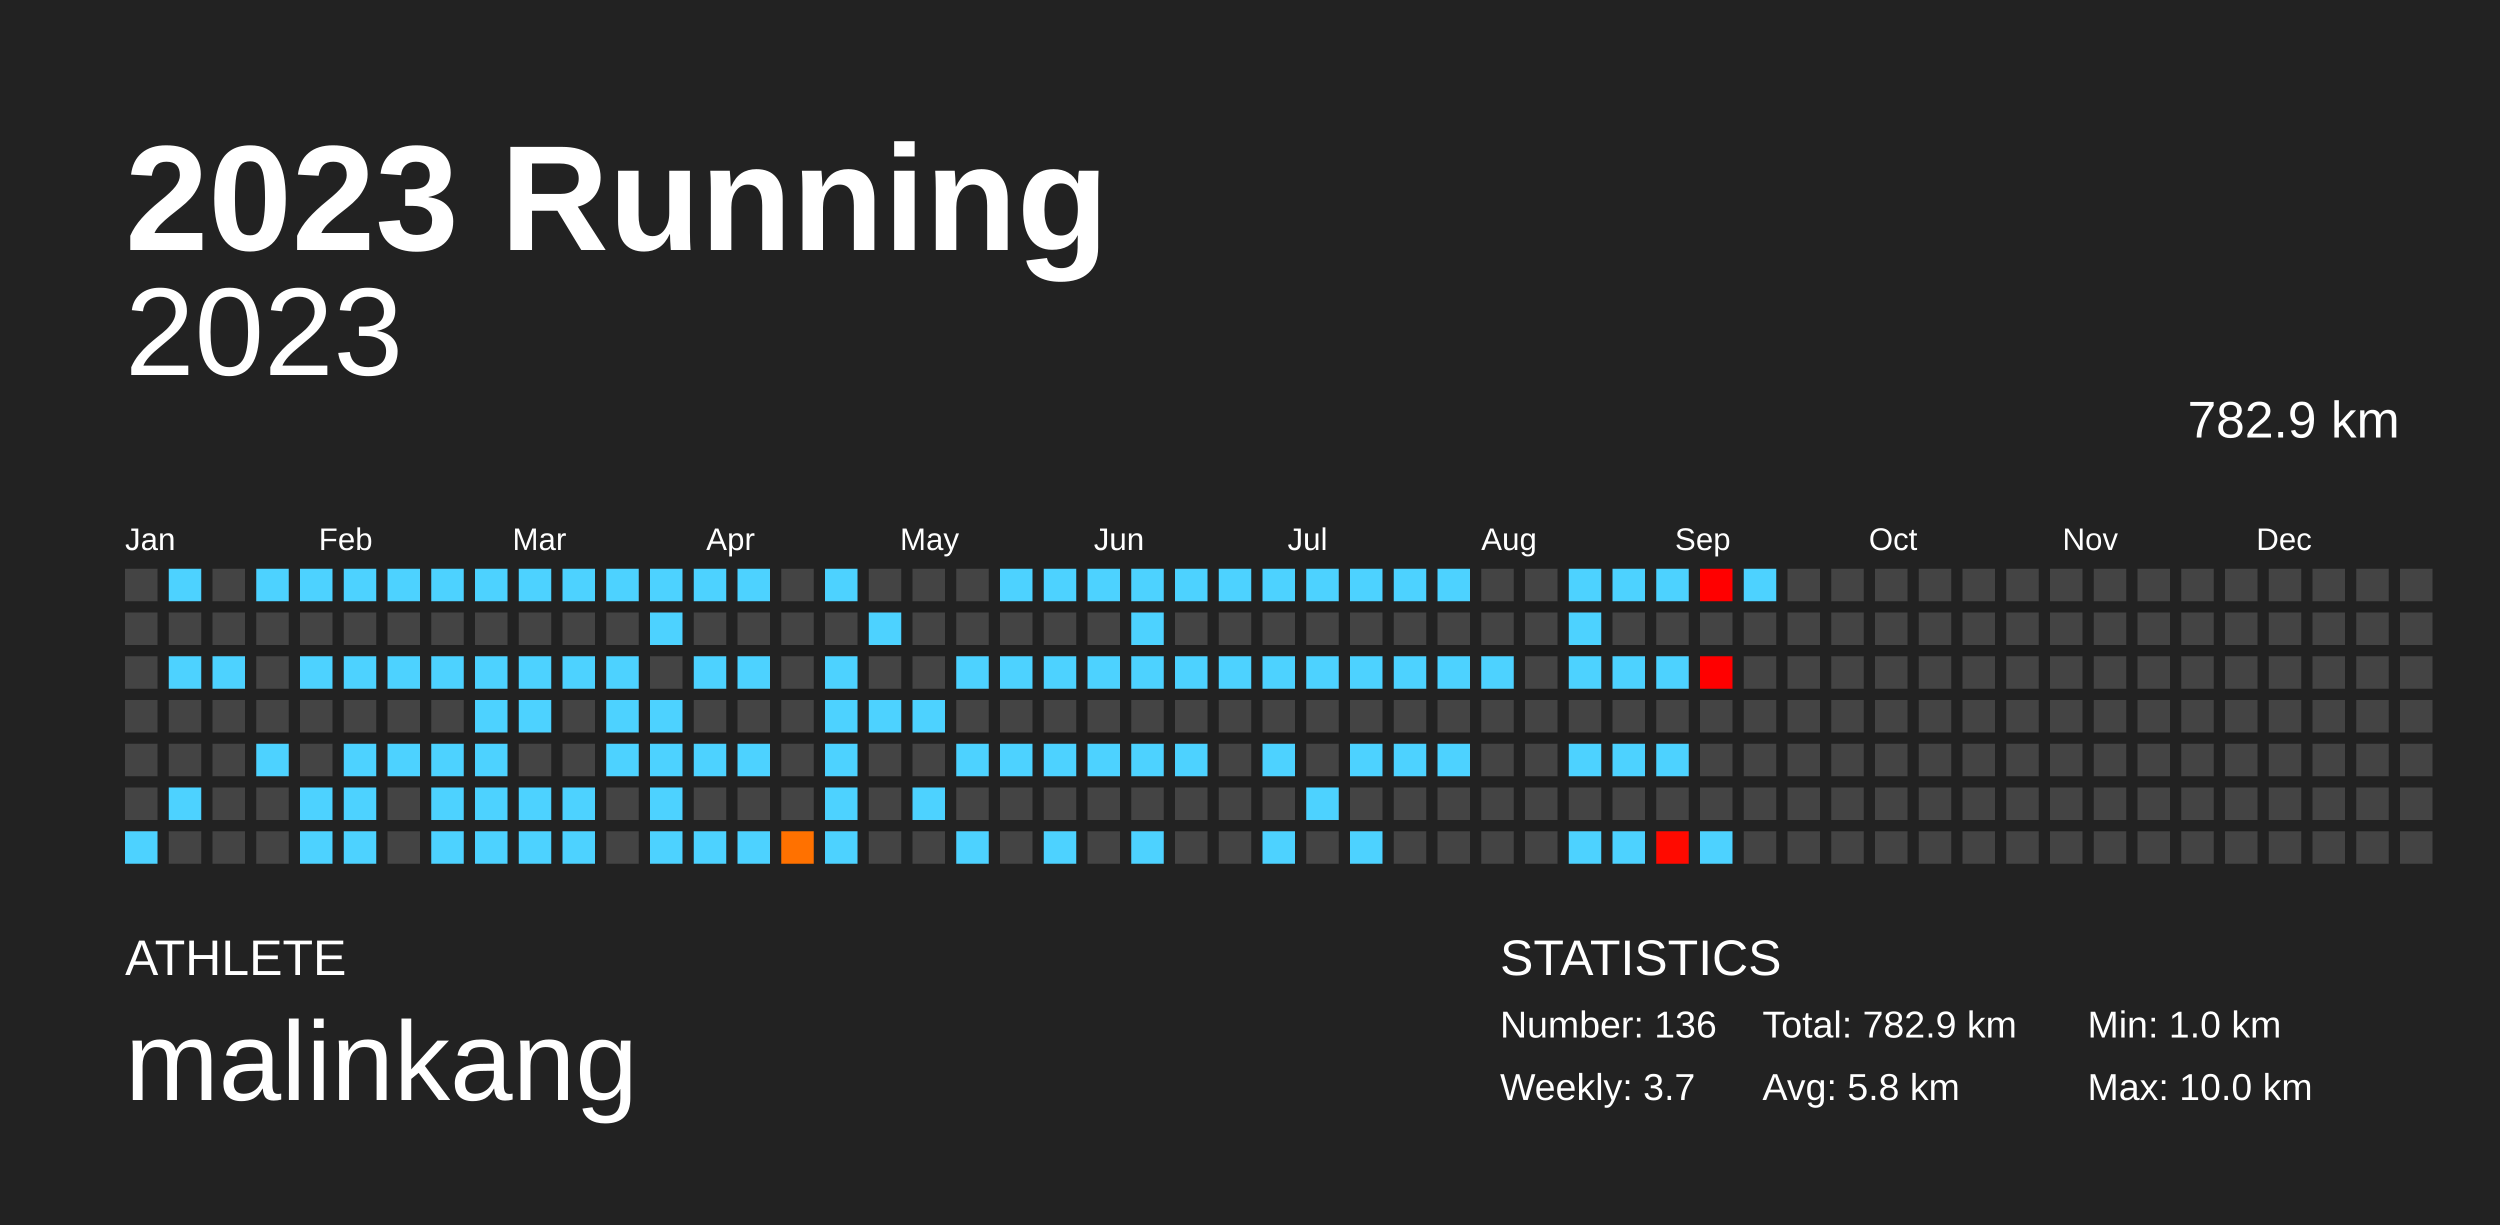
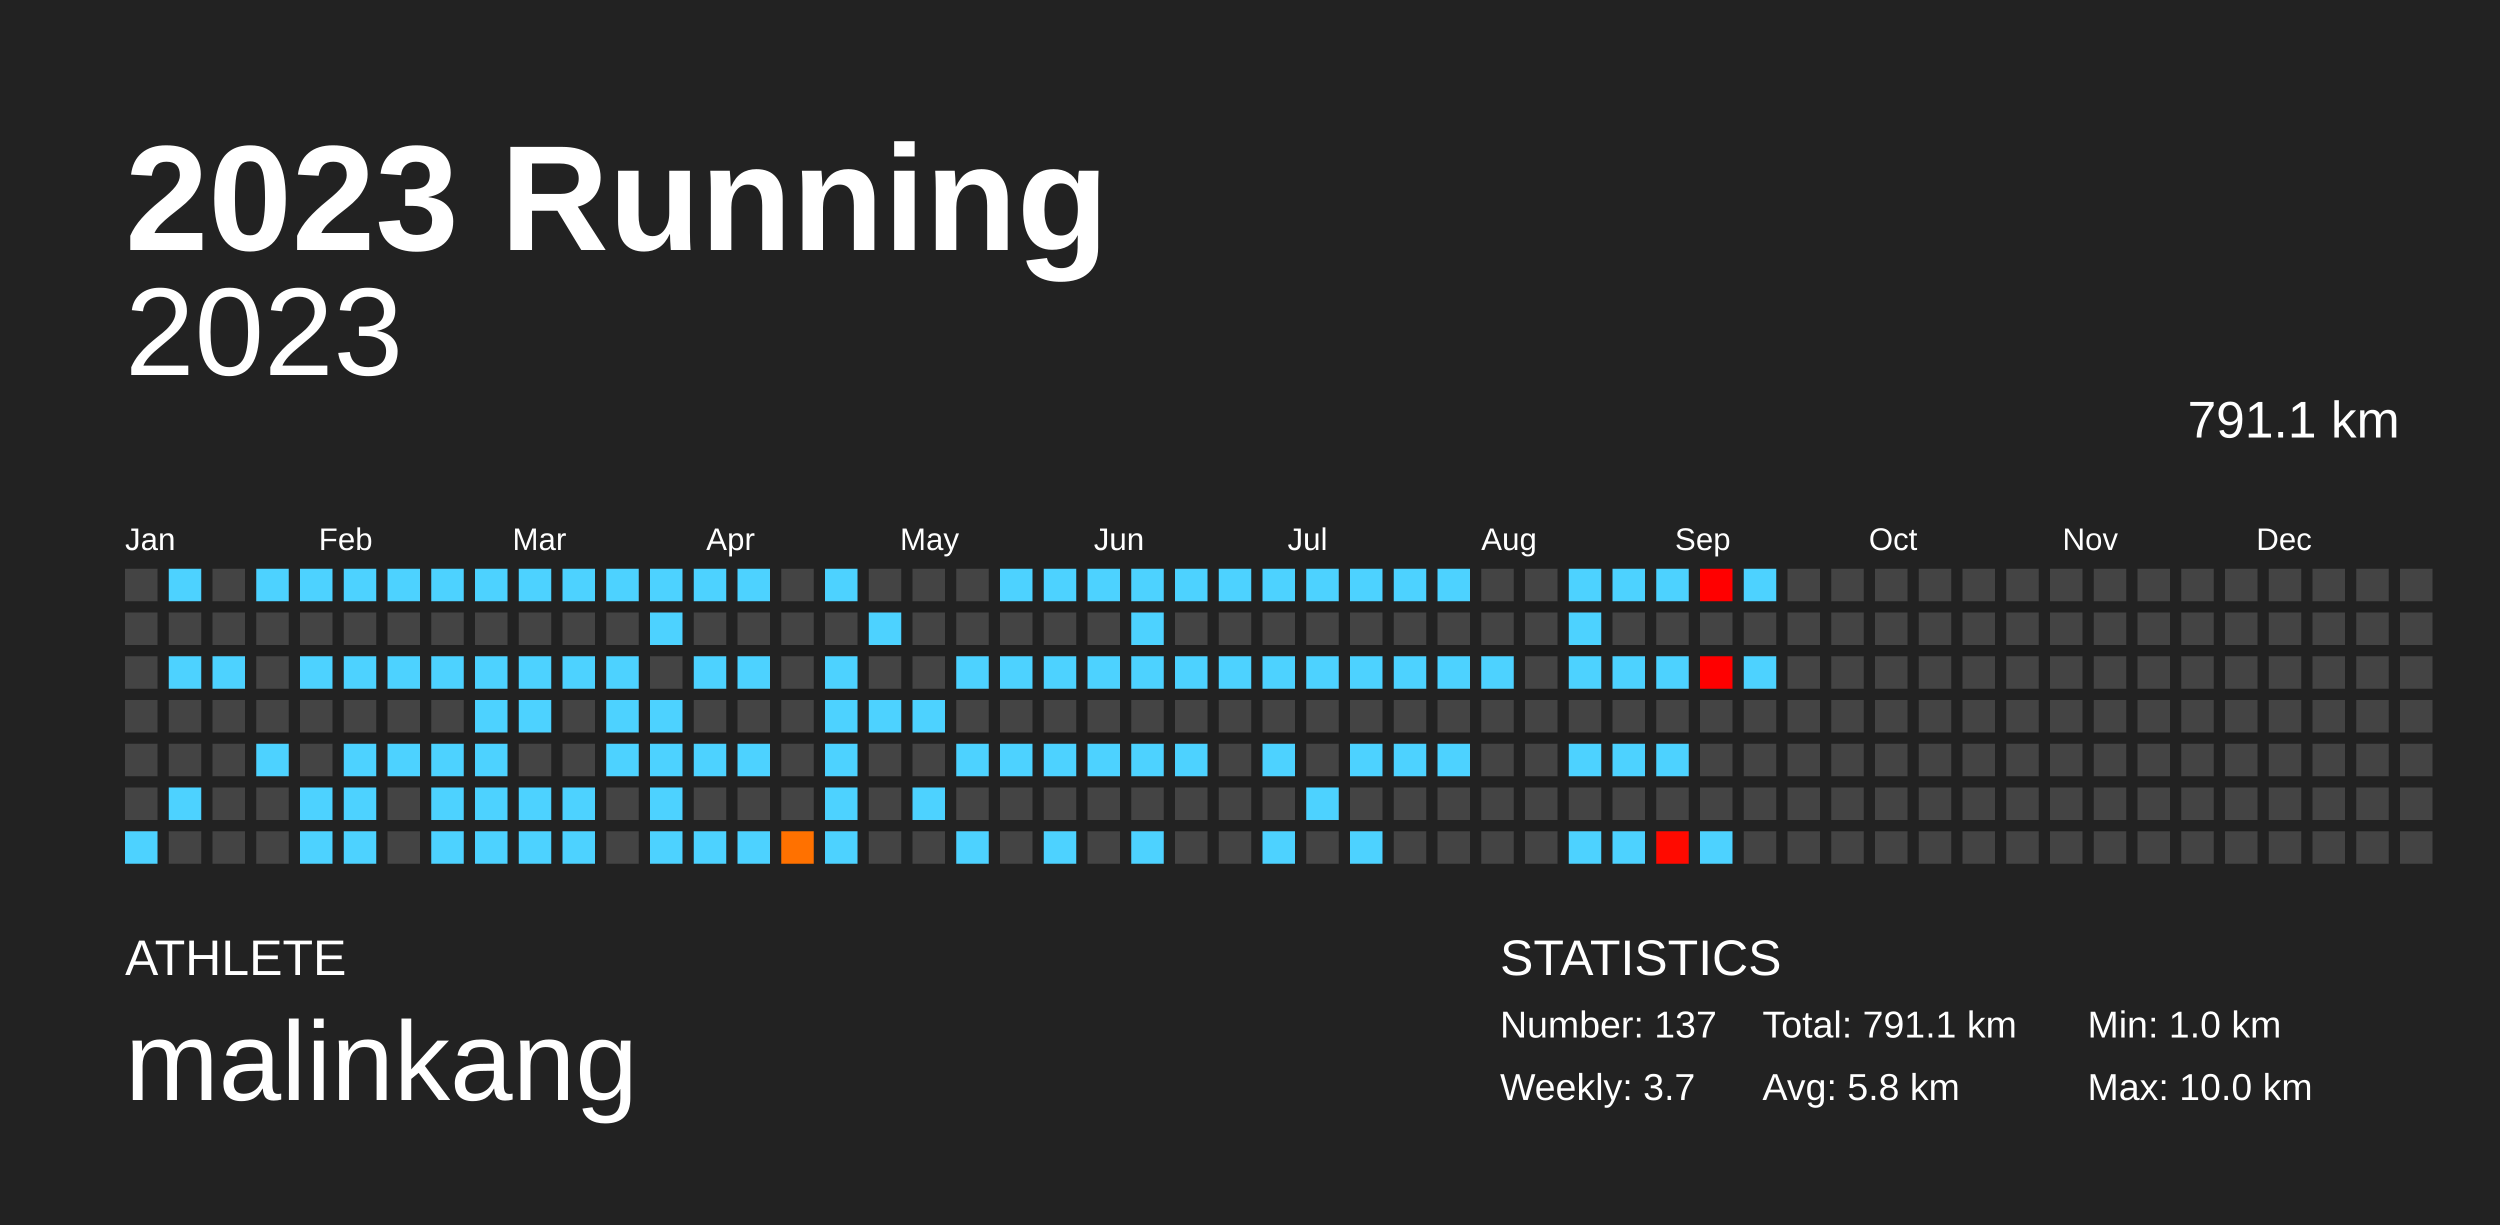
<svg xmlns="http://www.w3.org/2000/svg" baseProfile="full" height="98mm" version="1.1" viewBox="0,0,200,98" width="200mm">
  <defs />
  <rect fill="#222222" height="98" width="200" x="0" y="0" />
  <text fill="#FFFFFF" style="font-size:12px; font-family:Arial; font-weight:bold;" x="10" y="20">2023 Running</text>
  <text fill="#FFFFFF" style="font-size:4px; font-family:Arial" x="10" y="78">ATHLETE</text>
  <text fill="#FFFFFF" style="font-size:9px; font-family:Arial" x="10" y="88">malinkang</text>
  <text fill="#FFFFFF" style="font-size:4px; font-family:Arial" x="120" y="78">STATISTICS</text>
-   <text fill="#FFFFFF" style="font-size:3px; font-family:Arial" x="120" y="83">Number: 136</text>
+   <text fill="#FFFFFF" style="font-size:3px; font-family:Arial" x="120" y="83">Number: 137</text>
  <text fill="#FFFFFF" style="font-size:3px; font-family:Arial" x="120" y="88">Weekly: 3.7</text>
-   <text fill="#FFFFFF" style="font-size:3px; font-family:Arial" x="141" y="83">Total: 782.9 km</text>
+   <text fill="#FFFFFF" style="font-size:3px; font-family:Arial" x="141" y="83">Total: 791.1 km</text>
  <text fill="#FFFFFF" style="font-size:3px; font-family:Arial" x="141" y="88">Avg: 5.8 km</text>
  <text fill="#FFFFFF" style="font-size:3px; font-family:Arial" x="167" y="83">Min: 1.0 km</text>
  <text fill="#FFFFFF" style="font-size:3px; font-family:Arial" x="167" y="88">Max: 10.0 km</text>
  <text alignment-baseline="hanging" fill="#FFFFFF" style="font-size:10.0px; font-family:Arial;" x="10" y="30">2023</text>
-   <text alignment-baseline="hanging" fill="#FFFFFF" style="font-size:4.125px; font-family:Arial;" x="175" y="35">782.9 km</text>
+   <text alignment-baseline="hanging" fill="#FFFFFF" style="font-size:4.125px; font-family:Arial;" x="175" y="35">791.1 km</text>
  <text fill="#FFFFFF" style="font-size:2.5px; font-family:Arial" x="10.0" y="44">Jan</text>
  <text fill="#FFFFFF" style="font-size:2.5px; font-family:Arial" x="25.5" y="44">Feb</text>
  <text fill="#FFFFFF" style="font-size:2.5px; font-family:Arial" x="41.0" y="44">Mar</text>
  <text fill="#FFFFFF" style="font-size:2.5px; font-family:Arial" x="56.5" y="44">Apr</text>
  <text fill="#FFFFFF" style="font-size:2.5px; font-family:Arial" x="72.0" y="44">May</text>
  <text fill="#FFFFFF" style="font-size:2.5px; font-family:Arial" x="87.5" y="44">Jun</text>
  <text fill="#FFFFFF" style="font-size:2.5px; font-family:Arial" x="103.0" y="44">Jul</text>
  <text fill="#FFFFFF" style="font-size:2.5px; font-family:Arial" x="118.5" y="44">Aug</text>
  <text fill="#FFFFFF" style="font-size:2.5px; font-family:Arial" x="134.0" y="44">Sep</text>
  <text fill="#FFFFFF" style="font-size:2.5px; font-family:Arial" x="149.5" y="44">Oct</text>
  <text fill="#FFFFFF" style="font-size:2.5px; font-family:Arial" x="165.0" y="44">Nov</text>
  <text fill="#FFFFFF" style="font-size:2.5px; font-family:Arial" x="180.5" y="44">Dec</text>
  <rect fill="#444444" height="2.6" width="2.6" x="10.0" y="45.5" />
  <rect fill="#444444" height="2.6" width="2.6" x="10.0" y="49.0" />
  <rect fill="#444444" height="2.6" width="2.6" x="10.0" y="52.5" />
  <rect fill="#444444" height="2.6" width="2.6" x="10.0" y="56.0" />
  <rect fill="#444444" height="2.6" width="2.6" x="10.0" y="59.5" />
  <rect fill="#444444" height="2.6" width="2.6" x="10.0" y="63.0" />
  <rect fill="#4dd2ff" height="2.6" width="2.6" x="10.0" y="66.5" />
  <rect fill="#4dd2ff" height="2.6" width="2.6" x="13.5" y="45.5" />
  <rect fill="#444444" height="2.6" width="2.6" x="13.5" y="49.0" />
  <rect fill="#4dd2ff" height="2.6" width="2.6" x="13.5" y="52.5" />
  <rect fill="#444444" height="2.6" width="2.6" x="13.5" y="56.0" />
  <rect fill="#444444" height="2.6" width="2.6" x="13.5" y="59.5" />
  <rect fill="#4dd2ff" height="2.6" width="2.6" x="13.5" y="63.0" />
  <rect fill="#444444" height="2.6" width="2.6" x="13.5" y="66.5" />
  <rect fill="#444444" height="2.6" width="2.6" x="17.0" y="45.5" />
  <rect fill="#444444" height="2.6" width="2.6" x="17.0" y="49.0" />
  <rect fill="#4dd2ff" height="2.6" width="2.6" x="17.0" y="52.5" />
  <rect fill="#444444" height="2.6" width="2.6" x="17.0" y="56.0" />
  <rect fill="#444444" height="2.6" width="2.6" x="17.0" y="59.5" />
  <rect fill="#444444" height="2.6" width="2.6" x="17.0" y="63.0" />
  <rect fill="#444444" height="2.6" width="2.6" x="17.0" y="66.5" />
  <rect fill="#4dd2ff" height="2.6" width="2.6" x="20.5" y="45.5" />
  <rect fill="#444444" height="2.6" width="2.6" x="20.5" y="49.0" />
  <rect fill="#444444" height="2.6" width="2.6" x="20.5" y="52.5" />
  <rect fill="#444444" height="2.6" width="2.6" x="20.5" y="56.0" />
  <rect fill="#4dd2ff" height="2.6" width="2.6" x="20.5" y="59.5" />
  <rect fill="#444444" height="2.6" width="2.6" x="20.5" y="63.0" />
  <rect fill="#444444" height="2.6" width="2.6" x="20.5" y="66.5" />
  <rect fill="#4dd2ff" height="2.6" width="2.6" x="24.0" y="45.5" />
  <rect fill="#444444" height="2.6" width="2.6" x="24.0" y="49.0" />
  <rect fill="#4dd2ff" height="2.6" width="2.6" x="24.0" y="52.5" />
  <rect fill="#444444" height="2.6" width="2.6" x="24.0" y="56.0" />
  <rect fill="#444444" height="2.6" width="2.6" x="24.0" y="59.5" />
  <rect fill="#4dd2ff" height="2.6" width="2.6" x="24.0" y="63.0" />
  <rect fill="#4dd2ff" height="2.6" width="2.6" x="24.0" y="66.5" />
  <rect fill="#4dd2ff" height="2.6" width="2.6" x="27.5" y="45.5" />
  <rect fill="#444444" height="2.6" width="2.6" x="27.5" y="49.0" />
  <rect fill="#4dd2ff" height="2.6" width="2.6" x="27.5" y="52.5" />
  <rect fill="#444444" height="2.6" width="2.6" x="27.5" y="56.0" />
  <rect fill="#4dd2ff" height="2.6" width="2.6" x="27.5" y="59.5" />
  <rect fill="#4dd2ff" height="2.6" width="2.6" x="27.5" y="63.0" />
  <rect fill="#4dd2ff" height="2.6" width="2.6" x="27.5" y="66.5" />
  <rect fill="#4dd2ff" height="2.6" width="2.6" x="31.0" y="45.5" />
  <rect fill="#444444" height="2.6" width="2.6" x="31.0" y="49.0" />
  <rect fill="#4dd2ff" height="2.6" width="2.6" x="31.0" y="52.5" />
  <rect fill="#444444" height="2.6" width="2.6" x="31.0" y="56.0" />
  <rect fill="#4dd2ff" height="2.6" width="2.6" x="31.0" y="59.5" />
  <rect fill="#444444" height="2.6" width="2.6" x="31.0" y="63.0" />
  <rect fill="#444444" height="2.6" width="2.6" x="31.0" y="66.5" />
  <rect fill="#4dd2ff" height="2.6" width="2.6" x="34.5" y="45.5" />
  <rect fill="#444444" height="2.6" width="2.6" x="34.5" y="49.0" />
  <rect fill="#4dd2ff" height="2.6" width="2.6" x="34.5" y="52.5" />
  <rect fill="#444444" height="2.6" width="2.6" x="34.5" y="56.0" />
  <rect fill="#4dd2ff" height="2.6" width="2.6" x="34.5" y="59.5" />
  <rect fill="#4dd2ff" height="2.6" width="2.6" x="34.5" y="63.0" />
  <rect fill="#4dd2ff" height="2.6" width="2.6" x="34.5" y="66.5" />
  <rect fill="#4dd2ff" height="2.6" width="2.6" x="38.0" y="45.5" />
  <rect fill="#444444" height="2.6" width="2.6" x="38.0" y="49.0" />
  <rect fill="#4dd2ff" height="2.6" width="2.6" x="38.0" y="52.5" />
  <rect fill="#4dd2ff" height="2.6" width="2.6" x="38.0" y="56.0" />
  <rect fill="#4dd2ff" height="2.6" width="2.6" x="38.0" y="59.5" />
  <rect fill="#4dd2ff" height="2.6" width="2.6" x="38.0" y="63.0" />
  <rect fill="#4dd2ff" height="2.6" width="2.6" x="38.0" y="66.5" />
  <rect fill="#4dd2ff" height="2.6" width="2.6" x="41.5" y="45.5" />
  <rect fill="#444444" height="2.6" width="2.6" x="41.5" y="49.0" />
  <rect fill="#4dd2ff" height="2.6" width="2.6" x="41.5" y="52.5" />
  <rect fill="#4dd2ff" height="2.6" width="2.6" x="41.5" y="56.0" />
  <rect fill="#444444" height="2.6" width="2.6" x="41.5" y="59.5" />
  <rect fill="#4dd2ff" height="2.6" width="2.6" x="41.5" y="63.0" />
  <rect fill="#4dd2ff" height="2.6" width="2.6" x="41.5" y="66.5" />
  <rect fill="#4dd2ff" height="2.6" width="2.6" x="45.0" y="45.5" />
  <rect fill="#444444" height="2.6" width="2.6" x="45.0" y="49.0" />
  <rect fill="#4dd2ff" height="2.6" width="2.6" x="45.0" y="52.5" />
  <rect fill="#444444" height="2.6" width="2.6" x="45.0" y="56.0" />
  <rect fill="#444444" height="2.6" width="2.6" x="45.0" y="59.5" />
  <rect fill="#4dd2ff" height="2.6" width="2.6" x="45.0" y="63.0" />
  <rect fill="#4dd2ff" height="2.6" width="2.6" x="45.0" y="66.5" />
  <rect fill="#4dd2ff" height="2.6" width="2.6" x="48.5" y="45.5" />
  <rect fill="#444444" height="2.6" width="2.6" x="48.5" y="49.0" />
  <rect fill="#4dd2ff" height="2.6" width="2.6" x="48.5" y="52.5" />
  <rect fill="#4dd2ff" height="2.6" width="2.6" x="48.5" y="56.0" />
  <rect fill="#4dd2ff" height="2.6" width="2.6" x="48.5" y="59.5" />
  <rect fill="#444444" height="2.6" width="2.6" x="48.5" y="63.0" />
  <rect fill="#444444" height="2.6" width="2.6" x="48.5" y="66.5" />
  <rect fill="#4dd2ff" height="2.6" width="2.6" x="52.0" y="45.5" />
  <rect fill="#4dd2ff" height="2.6" width="2.6" x="52.0" y="49.0" />
  <rect fill="#444444" height="2.6" width="2.6" x="52.0" y="52.5" />
  <rect fill="#4dd2ff" height="2.6" width="2.6" x="52.0" y="56.0" />
  <rect fill="#4dd2ff" height="2.6" width="2.6" x="52.0" y="59.5" />
  <rect fill="#4dd2ff" height="2.6" width="2.6" x="52.0" y="63.0" />
  <rect fill="#4dd2ff" height="2.6" width="2.6" x="52.0" y="66.5" />
  <rect fill="#4dd2ff" height="2.6" width="2.6" x="55.5" y="45.5" />
  <rect fill="#444444" height="2.6" width="2.6" x="55.5" y="49.0" />
  <rect fill="#4dd2ff" height="2.6" width="2.6" x="55.5" y="52.5" />
  <rect fill="#444444" height="2.6" width="2.6" x="55.5" y="56.0" />
  <rect fill="#4dd2ff" height="2.6" width="2.6" x="55.5" y="59.5" />
  <rect fill="#444444" height="2.6" width="2.6" x="55.5" y="63.0" />
  <rect fill="#4dd2ff" height="2.6" width="2.6" x="55.5" y="66.5" />
  <rect fill="#4dd2ff" height="2.6" width="2.6" x="59.0" y="45.5" />
  <rect fill="#444444" height="2.6" width="2.6" x="59.0" y="49.0" />
  <rect fill="#4dd2ff" height="2.6" width="2.6" x="59.0" y="52.5" />
  <rect fill="#444444" height="2.6" width="2.6" x="59.0" y="56.0" />
  <rect fill="#4dd2ff" height="2.6" width="2.6" x="59.0" y="59.5" />
  <rect fill="#444444" height="2.6" width="2.6" x="59.0" y="63.0" />
  <rect fill="#4dd2ff" height="2.6" width="2.6" x="59.0" y="66.5" />
  <rect fill="#444444" height="2.6" width="2.6" x="62.5" y="45.5" />
  <rect fill="#444444" height="2.6" width="2.6" x="62.5" y="49.0" />
  <rect fill="#444444" height="2.6" width="2.6" x="62.5" y="52.5" />
  <rect fill="#444444" height="2.6" width="2.6" x="62.5" y="56.0" />
  <rect fill="#444444" height="2.6" width="2.6" x="62.5" y="59.5" />
  <rect fill="#444444" height="2.6" width="2.6" x="62.5" y="63.0" />
  <rect fill="#ff7100" height="2.6" width="2.6" x="62.5" y="66.5" />
  <rect fill="#4dd2ff" height="2.6" width="2.6" x="66.0" y="45.5" />
  <rect fill="#444444" height="2.6" width="2.6" x="66.0" y="49.0" />
  <rect fill="#4dd2ff" height="2.6" width="2.6" x="66.0" y="52.5" />
  <rect fill="#4dd2ff" height="2.6" width="2.6" x="66.0" y="56.0" />
  <rect fill="#4dd2ff" height="2.6" width="2.6" x="66.0" y="59.5" />
  <rect fill="#4dd2ff" height="2.6" width="2.6" x="66.0" y="63.0" />
  <rect fill="#4dd2ff" height="2.6" width="2.6" x="66.0" y="66.5" />
  <rect fill="#444444" height="2.6" width="2.6" x="69.5" y="45.5" />
  <rect fill="#4dd2ff" height="2.6" width="2.6" x="69.5" y="49.0" />
  <rect fill="#444444" height="2.6" width="2.6" x="69.5" y="52.5" />
  <rect fill="#4dd2ff" height="2.6" width="2.6" x="69.5" y="56.0" />
  <rect fill="#444444" height="2.6" width="2.6" x="69.5" y="59.5" />
  <rect fill="#444444" height="2.6" width="2.6" x="69.5" y="63.0" />
  <rect fill="#444444" height="2.6" width="2.6" x="69.5" y="66.5" />
  <rect fill="#444444" height="2.6" width="2.6" x="73.0" y="45.5" />
  <rect fill="#444444" height="2.6" width="2.6" x="73.0" y="49.0" />
  <rect fill="#444444" height="2.6" width="2.6" x="73.0" y="52.5" />
  <rect fill="#4dd2ff" height="2.6" width="2.6" x="73.0" y="56.0" />
  <rect fill="#444444" height="2.6" width="2.6" x="73.0" y="59.5" />
  <rect fill="#4dd2ff" height="2.6" width="2.6" x="73.0" y="63.0" />
  <rect fill="#444444" height="2.6" width="2.6" x="73.0" y="66.5" />
  <rect fill="#444444" height="2.6" width="2.6" x="76.5" y="45.5" />
  <rect fill="#444444" height="2.6" width="2.6" x="76.5" y="49.0" />
  <rect fill="#4dd2ff" height="2.6" width="2.6" x="76.5" y="52.5" />
  <rect fill="#444444" height="2.6" width="2.6" x="76.5" y="56.0" />
  <rect fill="#4dd2ff" height="2.6" width="2.6" x="76.5" y="59.5" />
  <rect fill="#444444" height="2.6" width="2.6" x="76.5" y="63.0" />
  <rect fill="#4dd2ff" height="2.6" width="2.6" x="76.5" y="66.5" />
  <rect fill="#4dd2ff" height="2.6" width="2.6" x="80.0" y="45.5" />
  <rect fill="#444444" height="2.6" width="2.6" x="80.0" y="49.0" />
  <rect fill="#4dd2ff" height="2.6" width="2.6" x="80.0" y="52.5" />
  <rect fill="#444444" height="2.6" width="2.6" x="80.0" y="56.0" />
  <rect fill="#4dd2ff" height="2.6" width="2.6" x="80.0" y="59.5" />
  <rect fill="#444444" height="2.6" width="2.6" x="80.0" y="63.0" />
  <rect fill="#444444" height="2.6" width="2.6" x="80.0" y="66.5" />
  <rect fill="#4dd2ff" height="2.6" width="2.6" x="83.5" y="45.5" />
  <rect fill="#444444" height="2.6" width="2.6" x="83.5" y="49.0" />
  <rect fill="#4dd2ff" height="2.6" width="2.6" x="83.5" y="52.5" />
  <rect fill="#444444" height="2.6" width="2.6" x="83.5" y="56.0" />
  <rect fill="#4dd2ff" height="2.6" width="2.6" x="83.5" y="59.5" />
  <rect fill="#444444" height="2.6" width="2.6" x="83.5" y="63.0" />
  <rect fill="#4dd2ff" height="2.6" width="2.6" x="83.5" y="66.5" />
  <rect fill="#4dd2ff" height="2.6" width="2.6" x="87.0" y="45.5" />
  <rect fill="#444444" height="2.6" width="2.6" x="87.0" y="49.0" />
  <rect fill="#4dd2ff" height="2.6" width="2.6" x="87.0" y="52.5" />
  <rect fill="#444444" height="2.6" width="2.6" x="87.0" y="56.0" />
  <rect fill="#4dd2ff" height="2.6" width="2.6" x="87.0" y="59.5" />
  <rect fill="#444444" height="2.6" width="2.6" x="87.0" y="63.0" />
  <rect fill="#444444" height="2.6" width="2.6" x="87.0" y="66.5" />
  <rect fill="#4dd2ff" height="2.6" width="2.6" x="90.5" y="45.5" />
  <rect fill="#4dd2ff" height="2.6" width="2.6" x="90.5" y="49.0" />
  <rect fill="#4dd2ff" height="2.6" width="2.6" x="90.5" y="52.5" />
  <rect fill="#444444" height="2.6" width="2.6" x="90.5" y="56.0" />
  <rect fill="#4dd2ff" height="2.6" width="2.6" x="90.5" y="59.5" />
  <rect fill="#444444" height="2.6" width="2.6" x="90.5" y="63.0" />
  <rect fill="#4dd2ff" height="2.6" width="2.6" x="90.5" y="66.5" />
  <rect fill="#4dd2ff" height="2.6" width="2.6" x="94.0" y="45.5" />
  <rect fill="#444444" height="2.6" width="2.6" x="94.0" y="49.0" />
  <rect fill="#4dd2ff" height="2.6" width="2.6" x="94.0" y="52.5" />
  <rect fill="#444444" height="2.6" width="2.6" x="94.0" y="56.0" />
  <rect fill="#4dd2ff" height="2.6" width="2.6" x="94.0" y="59.5" />
  <rect fill="#444444" height="2.6" width="2.6" x="94.0" y="63.0" />
  <rect fill="#444444" height="2.6" width="2.6" x="94.0" y="66.5" />
  <rect fill="#4dd2ff" height="2.6" width="2.6" x="97.5" y="45.5" />
  <rect fill="#444444" height="2.6" width="2.6" x="97.5" y="49.0" />
  <rect fill="#4dd2ff" height="2.6" width="2.6" x="97.5" y="52.5" />
  <rect fill="#444444" height="2.6" width="2.6" x="97.5" y="56.0" />
  <rect fill="#444444" height="2.6" width="2.6" x="97.5" y="59.5" />
  <rect fill="#444444" height="2.6" width="2.6" x="97.5" y="63.0" />
  <rect fill="#444444" height="2.6" width="2.6" x="97.5" y="66.5" />
  <rect fill="#4dd2ff" height="2.6" width="2.6" x="101.0" y="45.5" />
  <rect fill="#444444" height="2.6" width="2.6" x="101.0" y="49.0" />
  <rect fill="#4dd2ff" height="2.6" width="2.6" x="101.0" y="52.5" />
  <rect fill="#444444" height="2.6" width="2.6" x="101.0" y="56.0" />
  <rect fill="#4dd2ff" height="2.6" width="2.6" x="101.0" y="59.5" />
  <rect fill="#444444" height="2.6" width="2.6" x="101.0" y="63.0" />
  <rect fill="#4dd2ff" height="2.6" width="2.6" x="101.0" y="66.5" />
  <rect fill="#4dd2ff" height="2.6" width="2.6" x="104.5" y="45.5" />
  <rect fill="#444444" height="2.6" width="2.6" x="104.5" y="49.0" />
  <rect fill="#4dd2ff" height="2.6" width="2.6" x="104.5" y="52.5" />
  <rect fill="#444444" height="2.6" width="2.6" x="104.5" y="56.0" />
  <rect fill="#444444" height="2.6" width="2.6" x="104.5" y="59.5" />
  <rect fill="#4dd2ff" height="2.6" width="2.6" x="104.5" y="63.0" />
  <rect fill="#444444" height="2.6" width="2.6" x="104.5" y="66.5" />
  <rect fill="#4dd2ff" height="2.6" width="2.6" x="108.0" y="45.5" />
  <rect fill="#444444" height="2.6" width="2.6" x="108.0" y="49.0" />
  <rect fill="#4dd2ff" height="2.6" width="2.6" x="108.0" y="52.5" />
  <rect fill="#444444" height="2.6" width="2.6" x="108.0" y="56.0" />
  <rect fill="#4dd2ff" height="2.6" width="2.6" x="108.0" y="59.5" />
  <rect fill="#444444" height="2.6" width="2.6" x="108.0" y="63.0" />
  <rect fill="#4dd2ff" height="2.6" width="2.6" x="108.0" y="66.5" />
  <rect fill="#4dd2ff" height="2.6" width="2.6" x="111.5" y="45.5" />
  <rect fill="#444444" height="2.6" width="2.6" x="111.5" y="49.0" />
  <rect fill="#4dd2ff" height="2.6" width="2.6" x="111.5" y="52.5" />
  <rect fill="#444444" height="2.6" width="2.6" x="111.5" y="56.0" />
  <rect fill="#4dd2ff" height="2.6" width="2.6" x="111.5" y="59.5" />
  <rect fill="#444444" height="2.6" width="2.6" x="111.5" y="63.0" />
  <rect fill="#444444" height="2.6" width="2.6" x="111.5" y="66.5" />
  <rect fill="#4dd2ff" height="2.6" width="2.6" x="115.0" y="45.5" />
  <rect fill="#444444" height="2.6" width="2.6" x="115.0" y="49.0" />
  <rect fill="#4dd2ff" height="2.6" width="2.6" x="115.0" y="52.5" />
  <rect fill="#444444" height="2.6" width="2.6" x="115.0" y="56.0" />
  <rect fill="#4dd2ff" height="2.6" width="2.6" x="115.0" y="59.5" />
  <rect fill="#444444" height="2.6" width="2.6" x="115.0" y="63.0" />
  <rect fill="#444444" height="2.6" width="2.6" x="115.0" y="66.5" />
  <rect fill="#444444" height="2.6" width="2.6" x="118.5" y="45.5" />
  <rect fill="#444444" height="2.6" width="2.6" x="118.5" y="49.0" />
  <rect fill="#4dd2ff" height="2.6" width="2.6" x="118.5" y="52.5" />
  <rect fill="#444444" height="2.6" width="2.6" x="118.5" y="56.0" />
  <rect fill="#444444" height="2.6" width="2.6" x="118.5" y="59.5" />
  <rect fill="#444444" height="2.6" width="2.6" x="118.5" y="63.0" />
  <rect fill="#444444" height="2.6" width="2.6" x="118.5" y="66.5" />
  <rect fill="#444444" height="2.6" width="2.6" x="122.0" y="45.5" />
  <rect fill="#444444" height="2.6" width="2.6" x="122.0" y="49.0" />
  <rect fill="#444444" height="2.6" width="2.6" x="122.0" y="52.5" />
  <rect fill="#444444" height="2.6" width="2.6" x="122.0" y="56.0" />
  <rect fill="#444444" height="2.6" width="2.6" x="122.0" y="59.5" />
  <rect fill="#444444" height="2.6" width="2.6" x="122.0" y="63.0" />
  <rect fill="#444444" height="2.6" width="2.6" x="122.0" y="66.5" />
  <rect fill="#4dd2ff" height="2.6" width="2.6" x="125.5" y="45.5" />
  <rect fill="#4dd2ff" height="2.6" width="2.6" x="125.5" y="49.0" />
  <rect fill="#4dd2ff" height="2.6" width="2.6" x="125.5" y="52.5" />
  <rect fill="#444444" height="2.6" width="2.6" x="125.5" y="56.0" />
  <rect fill="#4dd2ff" height="2.6" width="2.6" x="125.5" y="59.5" />
  <rect fill="#444444" height="2.6" width="2.6" x="125.5" y="63.0" />
  <rect fill="#4dd2ff" height="2.6" width="2.6" x="125.5" y="66.5" />
  <rect fill="#4dd2ff" height="2.6" width="2.6" x="129.0" y="45.5" />
  <rect fill="#444444" height="2.6" width="2.6" x="129.0" y="49.0" />
  <rect fill="#4dd2ff" height="2.6" width="2.6" x="129.0" y="52.5" />
  <rect fill="#444444" height="2.6" width="2.6" x="129.0" y="56.0" />
  <rect fill="#4dd2ff" height="2.6" width="2.6" x="129.0" y="59.5" />
  <rect fill="#444444" height="2.6" width="2.6" x="129.0" y="63.0" />
  <rect fill="#4dd2ff" height="2.6" width="2.6" x="129.0" y="66.5" />
  <rect fill="#4dd2ff" height="2.6" width="2.6" x="132.5" y="45.5" />
  <rect fill="#444444" height="2.6" width="2.6" x="132.5" y="49.0" />
  <rect fill="#4dd2ff" height="2.6" width="2.6" x="132.5" y="52.5" />
  <rect fill="#444444" height="2.6" width="2.6" x="132.5" y="56.0" />
  <rect fill="#4dd2ff" height="2.6" width="2.6" x="132.5" y="59.5" />
  <rect fill="#444444" height="2.6" width="2.6" x="132.5" y="63.0" />
  <rect fill="#ff0a00" height="2.6" width="2.6" x="132.5" y="66.5" />
  <rect fill="#ff0000" height="2.6" width="2.6" x="136.0" y="45.5" />
  <rect fill="#444444" height="2.6" width="2.6" x="136.0" y="49.0" />
  <rect fill="#ff0000" height="2.6" width="2.6" x="136.0" y="52.5" />
  <rect fill="#444444" height="2.6" width="2.6" x="136.0" y="56.0" />
  <rect fill="#444444" height="2.6" width="2.6" x="136.0" y="59.5" />
  <rect fill="#444444" height="2.6" width="2.6" x="136.0" y="63.0" />
  <rect fill="#4dd2ff" height="2.6" width="2.6" x="136.0" y="66.5" />
  <rect fill="#4dd2ff" height="2.6" width="2.6" x="139.5" y="45.5" />
  <rect fill="#444444" height="2.6" width="2.6" x="139.5" y="49.0" />
-   <rect fill="#444444" height="2.6" width="2.6" x="139.5" y="52.5" />
+   <rect fill="#4dd2ff" height="2.6" width="2.6" x="139.5" y="52.5" />
  <rect fill="#444444" height="2.6" width="2.6" x="139.5" y="56.0" />
  <rect fill="#444444" height="2.6" width="2.6" x="139.5" y="59.5" />
  <rect fill="#444444" height="2.6" width="2.6" x="139.5" y="63.0" />
  <rect fill="#444444" height="2.6" width="2.6" x="139.5" y="66.5" />
  <rect fill="#444444" height="2.6" width="2.6" x="143.0" y="45.5" />
  <rect fill="#444444" height="2.6" width="2.6" x="143.0" y="49.0" />
  <rect fill="#444444" height="2.6" width="2.6" x="143.0" y="52.5" />
  <rect fill="#444444" height="2.6" width="2.6" x="143.0" y="56.0" />
  <rect fill="#444444" height="2.6" width="2.6" x="143.0" y="59.5" />
  <rect fill="#444444" height="2.6" width="2.6" x="143.0" y="63.0" />
  <rect fill="#444444" height="2.6" width="2.6" x="143.0" y="66.5" />
  <rect fill="#444444" height="2.6" width="2.6" x="146.5" y="45.5" />
  <rect fill="#444444" height="2.6" width="2.6" x="146.5" y="49.0" />
  <rect fill="#444444" height="2.6" width="2.6" x="146.5" y="52.5" />
  <rect fill="#444444" height="2.6" width="2.6" x="146.5" y="56.0" />
  <rect fill="#444444" height="2.6" width="2.6" x="146.5" y="59.5" />
  <rect fill="#444444" height="2.6" width="2.6" x="146.5" y="63.0" />
  <rect fill="#444444" height="2.6" width="2.6" x="146.5" y="66.5" />
  <rect fill="#444444" height="2.6" width="2.6" x="150.0" y="45.5" />
  <rect fill="#444444" height="2.6" width="2.6" x="150.0" y="49.0" />
  <rect fill="#444444" height="2.6" width="2.6" x="150.0" y="52.5" />
  <rect fill="#444444" height="2.6" width="2.6" x="150.0" y="56.0" />
  <rect fill="#444444" height="2.6" width="2.6" x="150.0" y="59.5" />
  <rect fill="#444444" height="2.6" width="2.6" x="150.0" y="63.0" />
  <rect fill="#444444" height="2.6" width="2.6" x="150.0" y="66.5" />
  <rect fill="#444444" height="2.6" width="2.6" x="153.5" y="45.5" />
  <rect fill="#444444" height="2.6" width="2.6" x="153.5" y="49.0" />
  <rect fill="#444444" height="2.6" width="2.6" x="153.5" y="52.5" />
  <rect fill="#444444" height="2.6" width="2.6" x="153.5" y="56.0" />
  <rect fill="#444444" height="2.6" width="2.6" x="153.5" y="59.5" />
  <rect fill="#444444" height="2.6" width="2.6" x="153.5" y="63.0" />
  <rect fill="#444444" height="2.6" width="2.6" x="153.5" y="66.5" />
  <rect fill="#444444" height="2.6" width="2.6" x="157.0" y="45.5" />
  <rect fill="#444444" height="2.6" width="2.6" x="157.0" y="49.0" />
  <rect fill="#444444" height="2.6" width="2.6" x="157.0" y="52.5" />
  <rect fill="#444444" height="2.6" width="2.6" x="157.0" y="56.0" />
  <rect fill="#444444" height="2.6" width="2.6" x="157.0" y="59.5" />
  <rect fill="#444444" height="2.6" width="2.6" x="157.0" y="63.0" />
  <rect fill="#444444" height="2.6" width="2.6" x="157.0" y="66.5" />
  <rect fill="#444444" height="2.6" width="2.6" x="160.5" y="45.5" />
  <rect fill="#444444" height="2.6" width="2.6" x="160.5" y="49.0" />
  <rect fill="#444444" height="2.6" width="2.6" x="160.5" y="52.5" />
  <rect fill="#444444" height="2.6" width="2.6" x="160.5" y="56.0" />
  <rect fill="#444444" height="2.6" width="2.6" x="160.5" y="59.5" />
  <rect fill="#444444" height="2.6" width="2.6" x="160.5" y="63.0" />
  <rect fill="#444444" height="2.6" width="2.6" x="160.5" y="66.5" />
  <rect fill="#444444" height="2.6" width="2.6" x="164.0" y="45.5" />
  <rect fill="#444444" height="2.6" width="2.6" x="164.0" y="49.0" />
  <rect fill="#444444" height="2.6" width="2.6" x="164.0" y="52.5" />
  <rect fill="#444444" height="2.6" width="2.6" x="164.0" y="56.0" />
  <rect fill="#444444" height="2.6" width="2.6" x="164.0" y="59.5" />
  <rect fill="#444444" height="2.6" width="2.6" x="164.0" y="63.0" />
  <rect fill="#444444" height="2.6" width="2.6" x="164.0" y="66.5" />
  <rect fill="#444444" height="2.6" width="2.6" x="167.5" y="45.5" />
  <rect fill="#444444" height="2.6" width="2.6" x="167.5" y="49.0" />
  <rect fill="#444444" height="2.6" width="2.6" x="167.5" y="52.5" />
  <rect fill="#444444" height="2.6" width="2.6" x="167.5" y="56.0" />
  <rect fill="#444444" height="2.6" width="2.6" x="167.5" y="59.5" />
  <rect fill="#444444" height="2.6" width="2.6" x="167.5" y="63.0" />
  <rect fill="#444444" height="2.6" width="2.6" x="167.5" y="66.5" />
  <rect fill="#444444" height="2.6" width="2.6" x="171.0" y="45.5" />
  <rect fill="#444444" height="2.6" width="2.6" x="171.0" y="49.0" />
  <rect fill="#444444" height="2.6" width="2.6" x="171.0" y="52.5" />
  <rect fill="#444444" height="2.6" width="2.6" x="171.0" y="56.0" />
  <rect fill="#444444" height="2.6" width="2.6" x="171.0" y="59.5" />
  <rect fill="#444444" height="2.6" width="2.6" x="171.0" y="63.0" />
  <rect fill="#444444" height="2.6" width="2.6" x="171.0" y="66.5" />
  <rect fill="#444444" height="2.6" width="2.6" x="174.5" y="45.5" />
  <rect fill="#444444" height="2.6" width="2.6" x="174.5" y="49.0" />
  <rect fill="#444444" height="2.6" width="2.6" x="174.5" y="52.5" />
  <rect fill="#444444" height="2.6" width="2.6" x="174.5" y="56.0" />
  <rect fill="#444444" height="2.6" width="2.6" x="174.5" y="59.5" />
  <rect fill="#444444" height="2.6" width="2.6" x="174.5" y="63.0" />
  <rect fill="#444444" height="2.6" width="2.6" x="174.5" y="66.5" />
  <rect fill="#444444" height="2.6" width="2.6" x="178.0" y="45.5" />
  <rect fill="#444444" height="2.6" width="2.6" x="178.0" y="49.0" />
  <rect fill="#444444" height="2.6" width="2.6" x="178.0" y="52.5" />
  <rect fill="#444444" height="2.6" width="2.6" x="178.0" y="56.0" />
  <rect fill="#444444" height="2.6" width="2.6" x="178.0" y="59.5" />
  <rect fill="#444444" height="2.6" width="2.6" x="178.0" y="63.0" />
  <rect fill="#444444" height="2.6" width="2.6" x="178.0" y="66.5" />
  <rect fill="#444444" height="2.6" width="2.6" x="181.5" y="45.5" />
  <rect fill="#444444" height="2.6" width="2.6" x="181.5" y="49.0" />
  <rect fill="#444444" height="2.6" width="2.6" x="181.5" y="52.5" />
  <rect fill="#444444" height="2.6" width="2.6" x="181.5" y="56.0" />
  <rect fill="#444444" height="2.6" width="2.6" x="181.5" y="59.5" />
  <rect fill="#444444" height="2.6" width="2.6" x="181.5" y="63.0" />
  <rect fill="#444444" height="2.6" width="2.6" x="181.5" y="66.5" />
  <rect fill="#444444" height="2.6" width="2.6" x="185.0" y="45.5" />
  <rect fill="#444444" height="2.6" width="2.6" x="185.0" y="49.0" />
  <rect fill="#444444" height="2.6" width="2.6" x="185.0" y="52.5" />
  <rect fill="#444444" height="2.6" width="2.6" x="185.0" y="56.0" />
  <rect fill="#444444" height="2.6" width="2.6" x="185.0" y="59.5" />
  <rect fill="#444444" height="2.6" width="2.6" x="185.0" y="63.0" />
  <rect fill="#444444" height="2.6" width="2.6" x="185.0" y="66.5" />
  <rect fill="#444444" height="2.6" width="2.6" x="188.5" y="45.5" />
  <rect fill="#444444" height="2.6" width="2.6" x="188.5" y="49.0" />
  <rect fill="#444444" height="2.6" width="2.6" x="188.5" y="52.5" />
  <rect fill="#444444" height="2.6" width="2.6" x="188.5" y="56.0" />
  <rect fill="#444444" height="2.6" width="2.6" x="188.5" y="59.5" />
  <rect fill="#444444" height="2.6" width="2.6" x="188.5" y="63.0" />
  <rect fill="#444444" height="2.6" width="2.6" x="188.5" y="66.5" />
  <rect fill="#444444" height="2.6" width="2.6" x="192.0" y="45.5" />
  <rect fill="#444444" height="2.6" width="2.6" x="192.0" y="49.0" />
  <rect fill="#444444" height="2.6" width="2.6" x="192.0" y="52.5" />
  <rect fill="#444444" height="2.6" width="2.6" x="192.0" y="56.0" />
  <rect fill="#444444" height="2.6" width="2.6" x="192.0" y="59.5" />
  <rect fill="#444444" height="2.6" width="2.6" x="192.0" y="63.0" />
  <rect fill="#444444" height="2.6" width="2.6" x="192.0" y="66.5" />
</svg>
